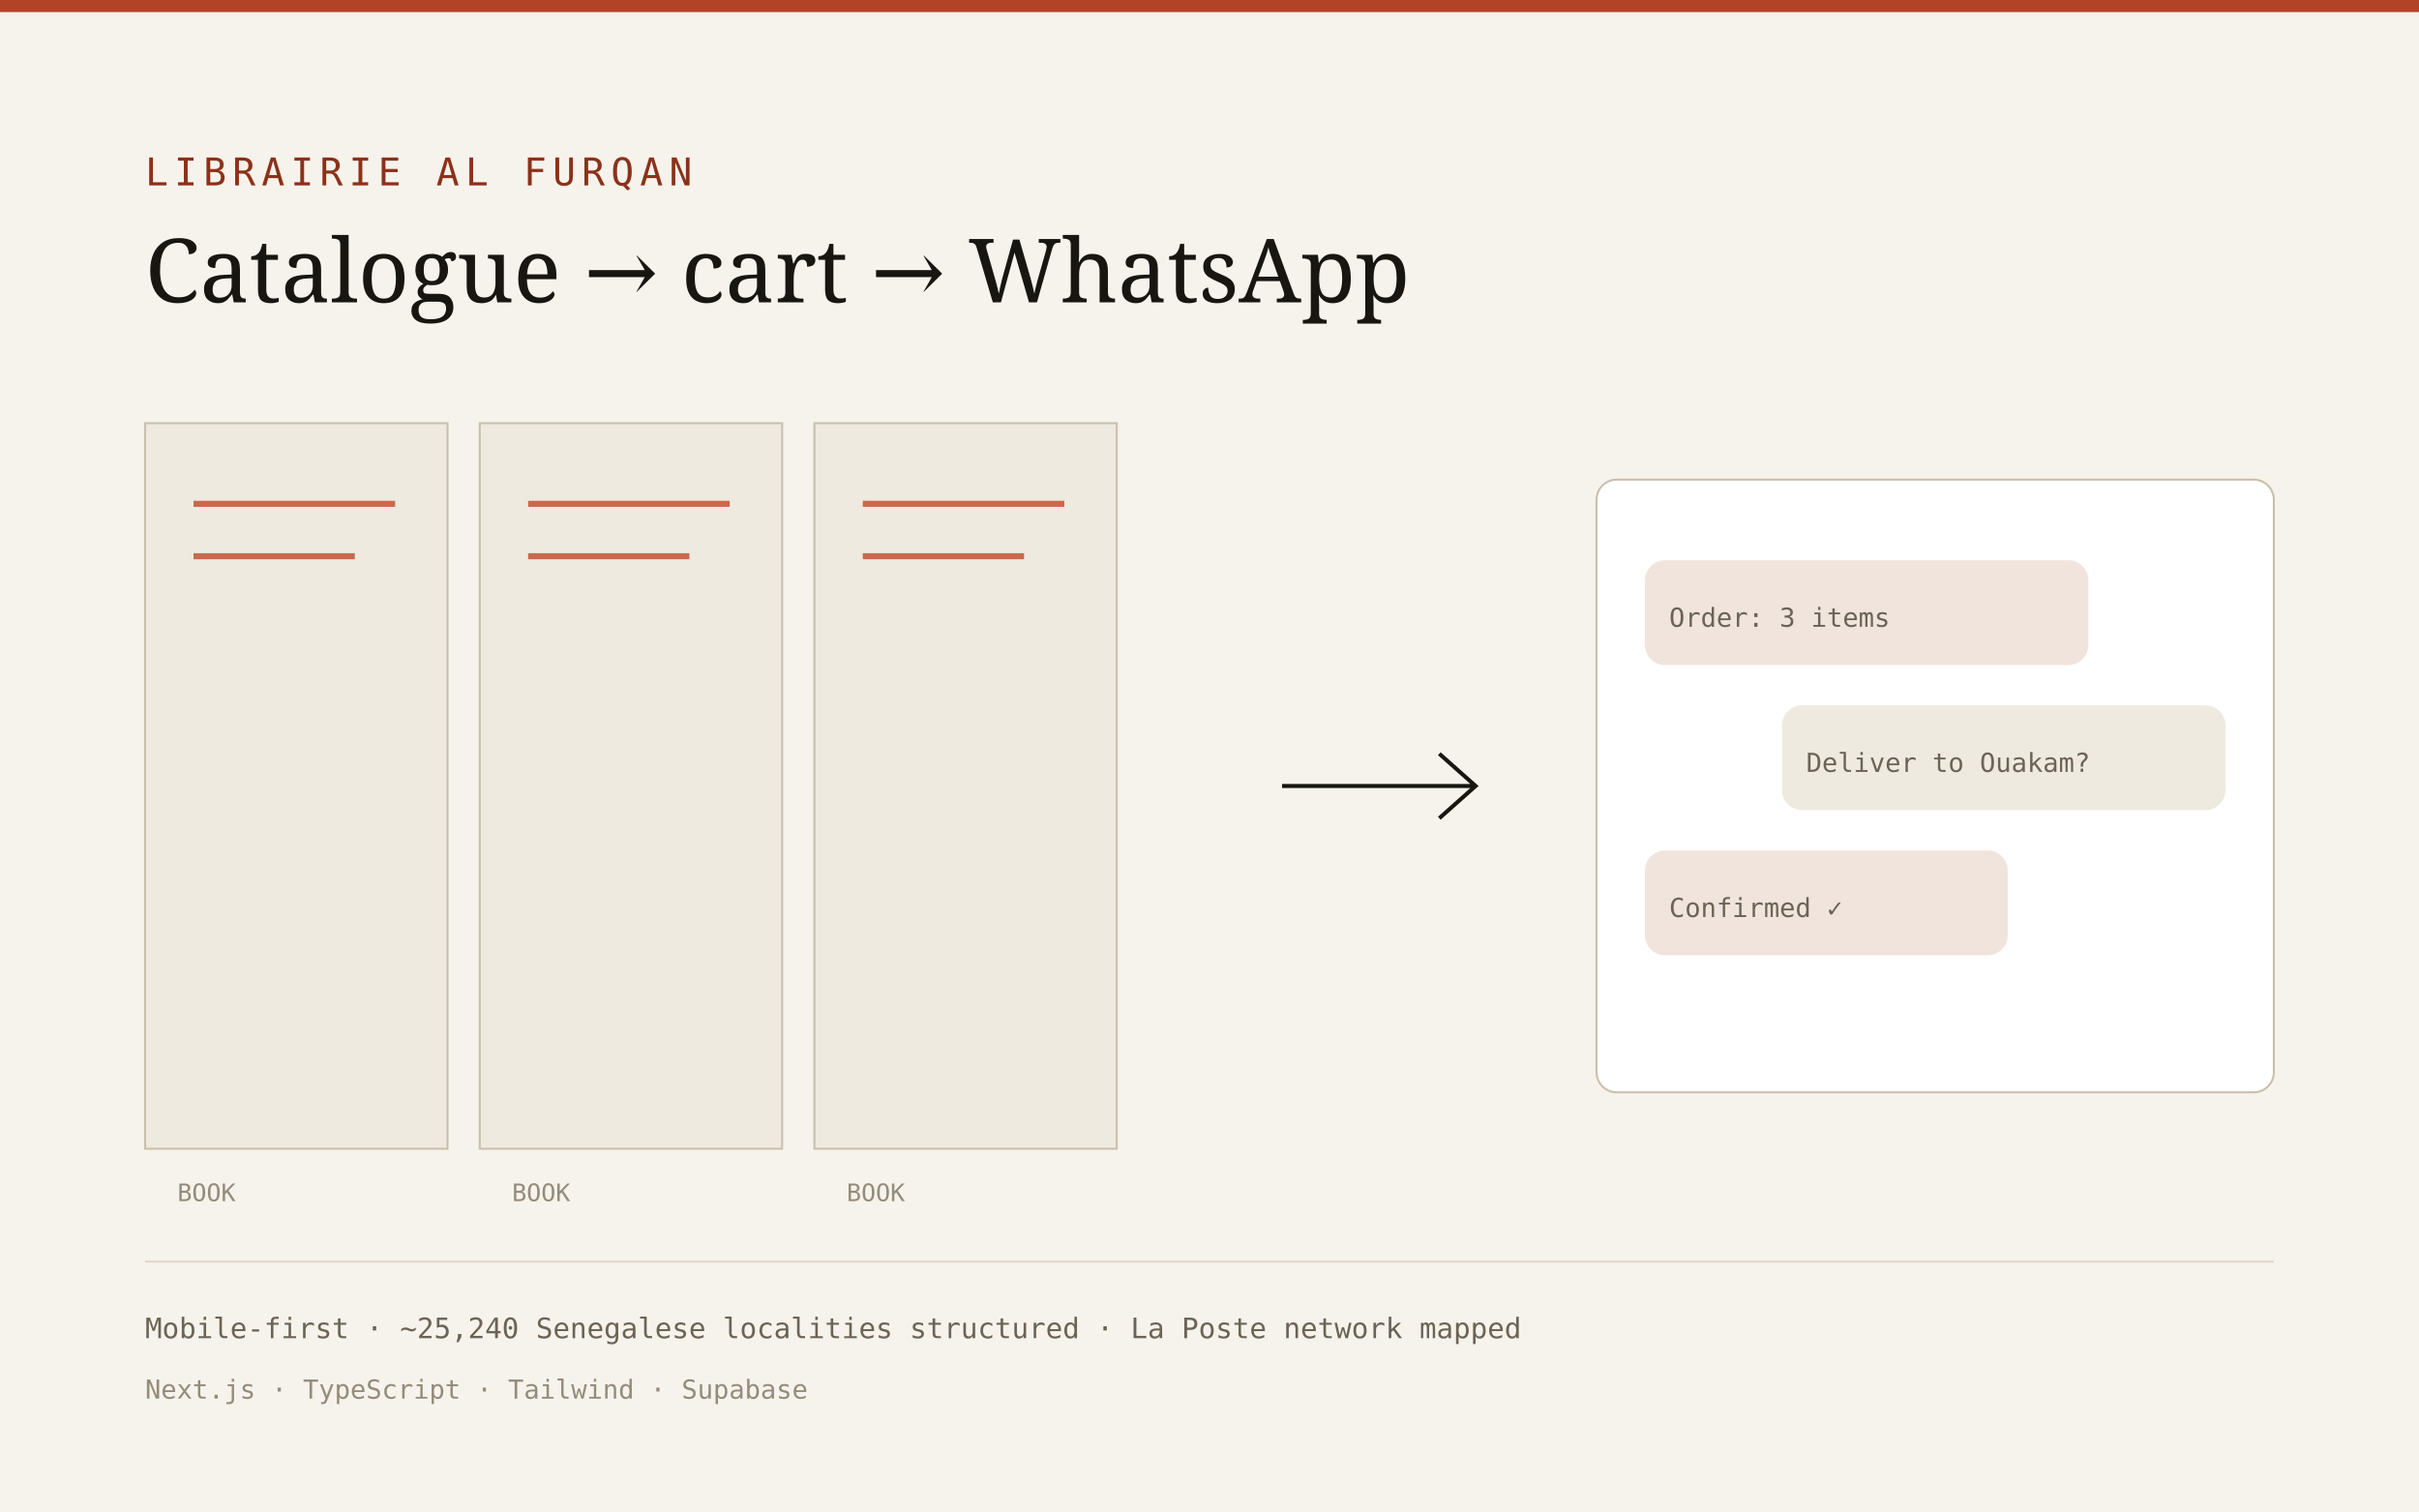
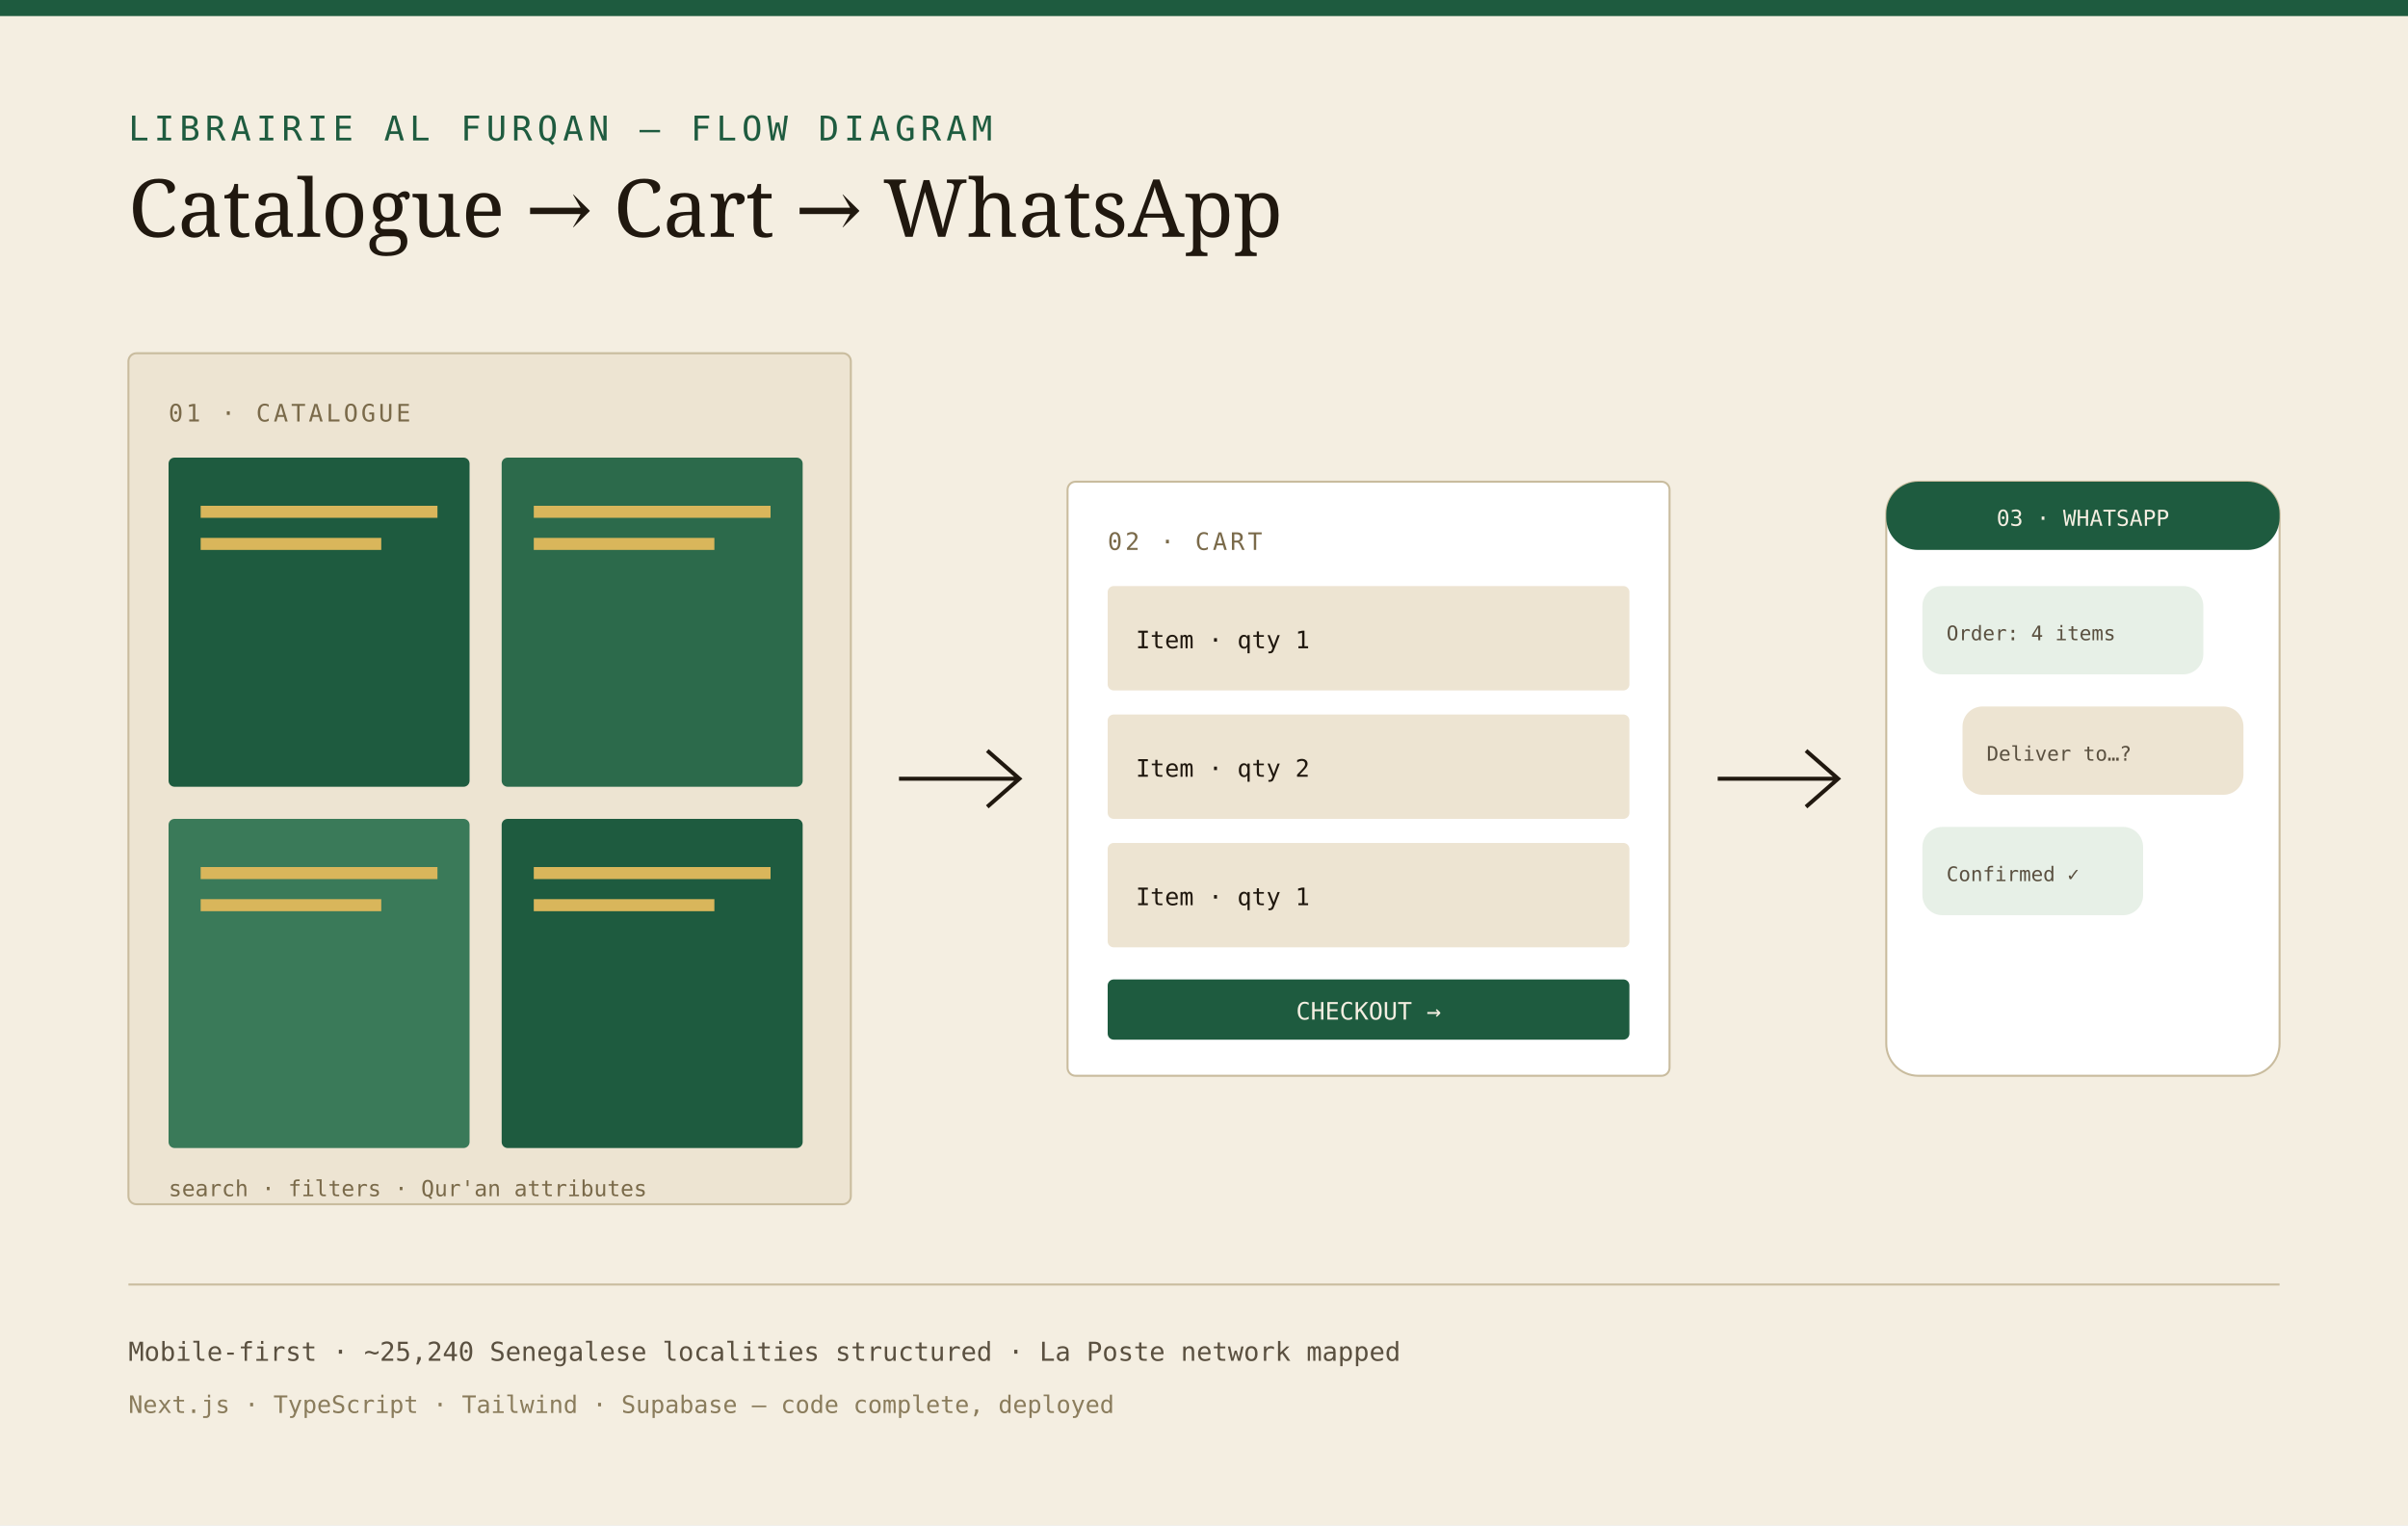
- <svg xmlns="http://www.w3.org/2000/svg" viewBox="0 0 1200 750" role="img" aria-label="Librairie Al Furqan — catalogue to WhatsApp checkout">
-   <rect width="1200" height="750" fill="#F6F3EC" />
-   <rect x="0" y="0" width="1200" height="6" fill="#B34327" />
-   <text x="72" y="92" font-family="ui-monospace, monospace" font-size="19" letter-spacing="3" fill="#8C3119">LIBRAIRIE AL FURQAN</text>
-   <text x="72" y="150" font-family="Georgia, serif" font-size="44" fill="#181611">Catalogue → cart → WhatsApp</text>
+ <svg xmlns="http://www.w3.org/2000/svg" viewBox="0 0 1200 760" role="img" aria-label="Librairie Al Furqan — product flow diagram: catalogue to cart to WhatsApp checkout">
+   <rect width="1200" height="760" fill="#F4EEE1" />
+   <rect x="0" y="0" width="1200" height="8" fill="#1E5B3F" />
+   <text x="64" y="70" font-family="ui-monospace, monospace" font-size="17" letter-spacing="2.5" fill="#1E5B3F">LIBRAIRIE AL FURQAN — FLOW DIAGRAM</text>
+   <text x="64" y="118" font-family="Georgia, serif" font-size="40" fill="#20180F">Catalogue → Cart → WhatsApp</text>
  <g>
-     <rect x="72" y="210" width="150" height="360" fill="#EEEADF" stroke="#C9C0AC" />
-     <rect x="238" y="210" width="150" height="360" fill="#EEEADF" stroke="#C9C0AC" />
-     <rect x="404" y="210" width="150" height="360" fill="#EEEADF" stroke="#C9C0AC" />
-     <g fill="#948C7B" font-family="ui-monospace, monospace" font-size="12">
-       <text x="88" y="596">BOOK</text>
-       <text x="254" y="596">BOOK</text>
-       <text x="420" y="596">BOOK</text>
+     <rect x="64" y="176" width="360" height="424" rx="4" fill="#EDE4D2" stroke="#C9BC9E" />
+     <text x="84" y="210" font-family="ui-monospace, monospace" font-size="12" letter-spacing="1.5" fill="#7A6A4A">01 · CATALOGUE</text>
+     <g>
+       <rect x="84" y="228" width="150" height="164" rx="3" fill="#1E5B3F" />
+       <rect x="250" y="228" width="150" height="164" rx="3" fill="#2C6A4B" />
+       <rect x="84" y="408" width="150" height="164" rx="3" fill="#3A7A59" />
+       <rect x="250" y="408" width="150" height="164" rx="3" fill="#1E5B3F" />
+       <g fill="#D9B65B">
+         <rect x="100" y="252" width="118" height="6" />
+         <rect x="100" y="268" width="90" height="6" />
+         <rect x="266" y="252" width="118" height="6" />
+         <rect x="266" y="268" width="90" height="6" />
+         <rect x="100" y="432" width="118" height="6" />
+         <rect x="100" y="448" width="90" height="6" />
+         <rect x="266" y="432" width="118" height="6" />
+         <rect x="266" y="448" width="90" height="6" />
+       </g>
    </g>
-     <g stroke="#C9694E" stroke-width="3" fill="none">
-       <line x1="96" y1="250" x2="196" y2="250" />
-       <line x1="96" y1="276" x2="176" y2="276" />
-       <line x1="262" y1="250" x2="362" y2="250" />
-       <line x1="262" y1="276" x2="342" y2="276" />
-       <line x1="428" y1="250" x2="528" y2="250" />
-       <line x1="428" y1="276" x2="508" y2="276" />
+     <text x="84" y="596" font-family="ui-monospace, monospace" font-size="11" fill="#7A6A4A">search · filters · Qur'an attributes</text>
+   </g>
+   <path d="M448 388 h60 m-16 -14 l16 14 l-16 14" fill="none" stroke="#20180F" stroke-width="2" />
+   <g>
+     <rect x="532" y="240" width="300" height="296" rx="4" fill="#FFFFFF" stroke="#C9BC9E" />
+     <text x="552" y="274" font-family="ui-monospace, monospace" font-size="12" letter-spacing="1.5" fill="#7A6A4A">02 · CART</text>
+     <g fill="#EDE4D2">
+       <rect x="552" y="292" width="260" height="52" rx="3" />
+       <rect x="552" y="356" width="260" height="52" rx="3" />
+       <rect x="552" y="420" width="260" height="52" rx="3" />
+     </g>
+     <g fill="#20180F" font-family="ui-monospace, monospace" font-size="12">
+       <text x="566" y="323">Item · qty 1</text>
+       <text x="566" y="387">Item · qty 2</text>
+       <text x="566" y="451">Item · qty 1</text>
+     </g>
+     <rect x="552" y="488" width="260" height="30" rx="3" fill="#1E5B3F" />
+     <text x="682" y="508" text-anchor="middle" font-family="ui-monospace, monospace" font-size="12" fill="#F4EEE1">CHECKOUT →</text>
+   </g>
+   <path d="M856 388 h60 m-16 -14 l16 14 l-16 14" fill="none" stroke="#20180F" stroke-width="2" />
+   <g>
+     <rect x="940" y="240" width="196" height="296" rx="16" fill="#FFFFFF" stroke="#C9BC9E" />
+     <rect x="940" y="240" width="196" height="34" rx="16" fill="#1E5B3F" />
+     <text x="1038" y="262" text-anchor="middle" font-family="ui-monospace, monospace" font-size="11" fill="#F4EEE1">03 · WHATSAPP</text>
+     <rect x="958" y="292" width="140" height="44" rx="10" fill="#E7F0E7" />
+     <rect x="978" y="352" width="140" height="44" rx="10" fill="#EDE4D2" />
+     <rect x="958" y="412" width="110" height="44" rx="10" fill="#E7F0E7" />
+     <g font-family="ui-monospace, monospace" font-size="10" fill="#5A5040">
+       <text x="970" y="319">Order: 4 items</text>
+       <text x="990" y="379">Deliver to…?</text>
+       <text x="970" y="439">Confirmed ✓</text>
    </g>
  </g>
-   <path d="M636 390 h96 m-18 -16 l18 16 l-18 16" fill="none" stroke="#181611" stroke-width="2" />
-   <g>
-     <rect x="792" y="238" width="336" height="304" rx="10" fill="#FFFFFF" stroke="#C9C0AC" />
-     <rect x="816" y="278" width="220" height="52" rx="10" fill="#F0E4DC" />
-     <rect x="884" y="350" width="220" height="52" rx="10" fill="#EEEADF" />
-     <rect x="816" y="422" width="180" height="52" rx="10" fill="#F0E4DC" />
-     <text x="828" y="311" font-family="ui-monospace, monospace" font-size="13" fill="#6B6456">Order: 3 items</text>
-     <text x="896" y="383" font-family="ui-monospace, monospace" font-size="13" fill="#6B6456">Deliver to Ouakam?</text>
-     <text x="828" y="455" font-family="ui-monospace, monospace" font-size="13" fill="#6B6456">Confirmed ✓</text>
-   </g>
-   <line x1="72" y1="626" x2="1128" y2="626" stroke="#DDD6C6" />
-   <text x="72" y="664" font-family="ui-monospace, monospace" font-size="14" fill="#6B6456">Mobile-first · ~25,240 Senegalese localities structured · La Poste network mapped</text>
-   <text x="72" y="694" font-family="ui-monospace, monospace" font-size="13" fill="#948C7B">Next.js · TypeScript · Tailwind · Supabase</text>
+   <line x1="64" y1="640" x2="1136" y2="640" stroke="#C9BC9E" />
+   <text x="64" y="678" font-family="ui-monospace, monospace" font-size="13" fill="#5A5040">Mobile-first · ~25,240 Senegalese localities structured · La Poste network mapped</text>
+   <text x="64" y="704" font-family="ui-monospace, monospace" font-size="12" fill="#8A7C5C">Next.js · TypeScript · Tailwind · Supabase — code complete, deployed</text>
</svg>
